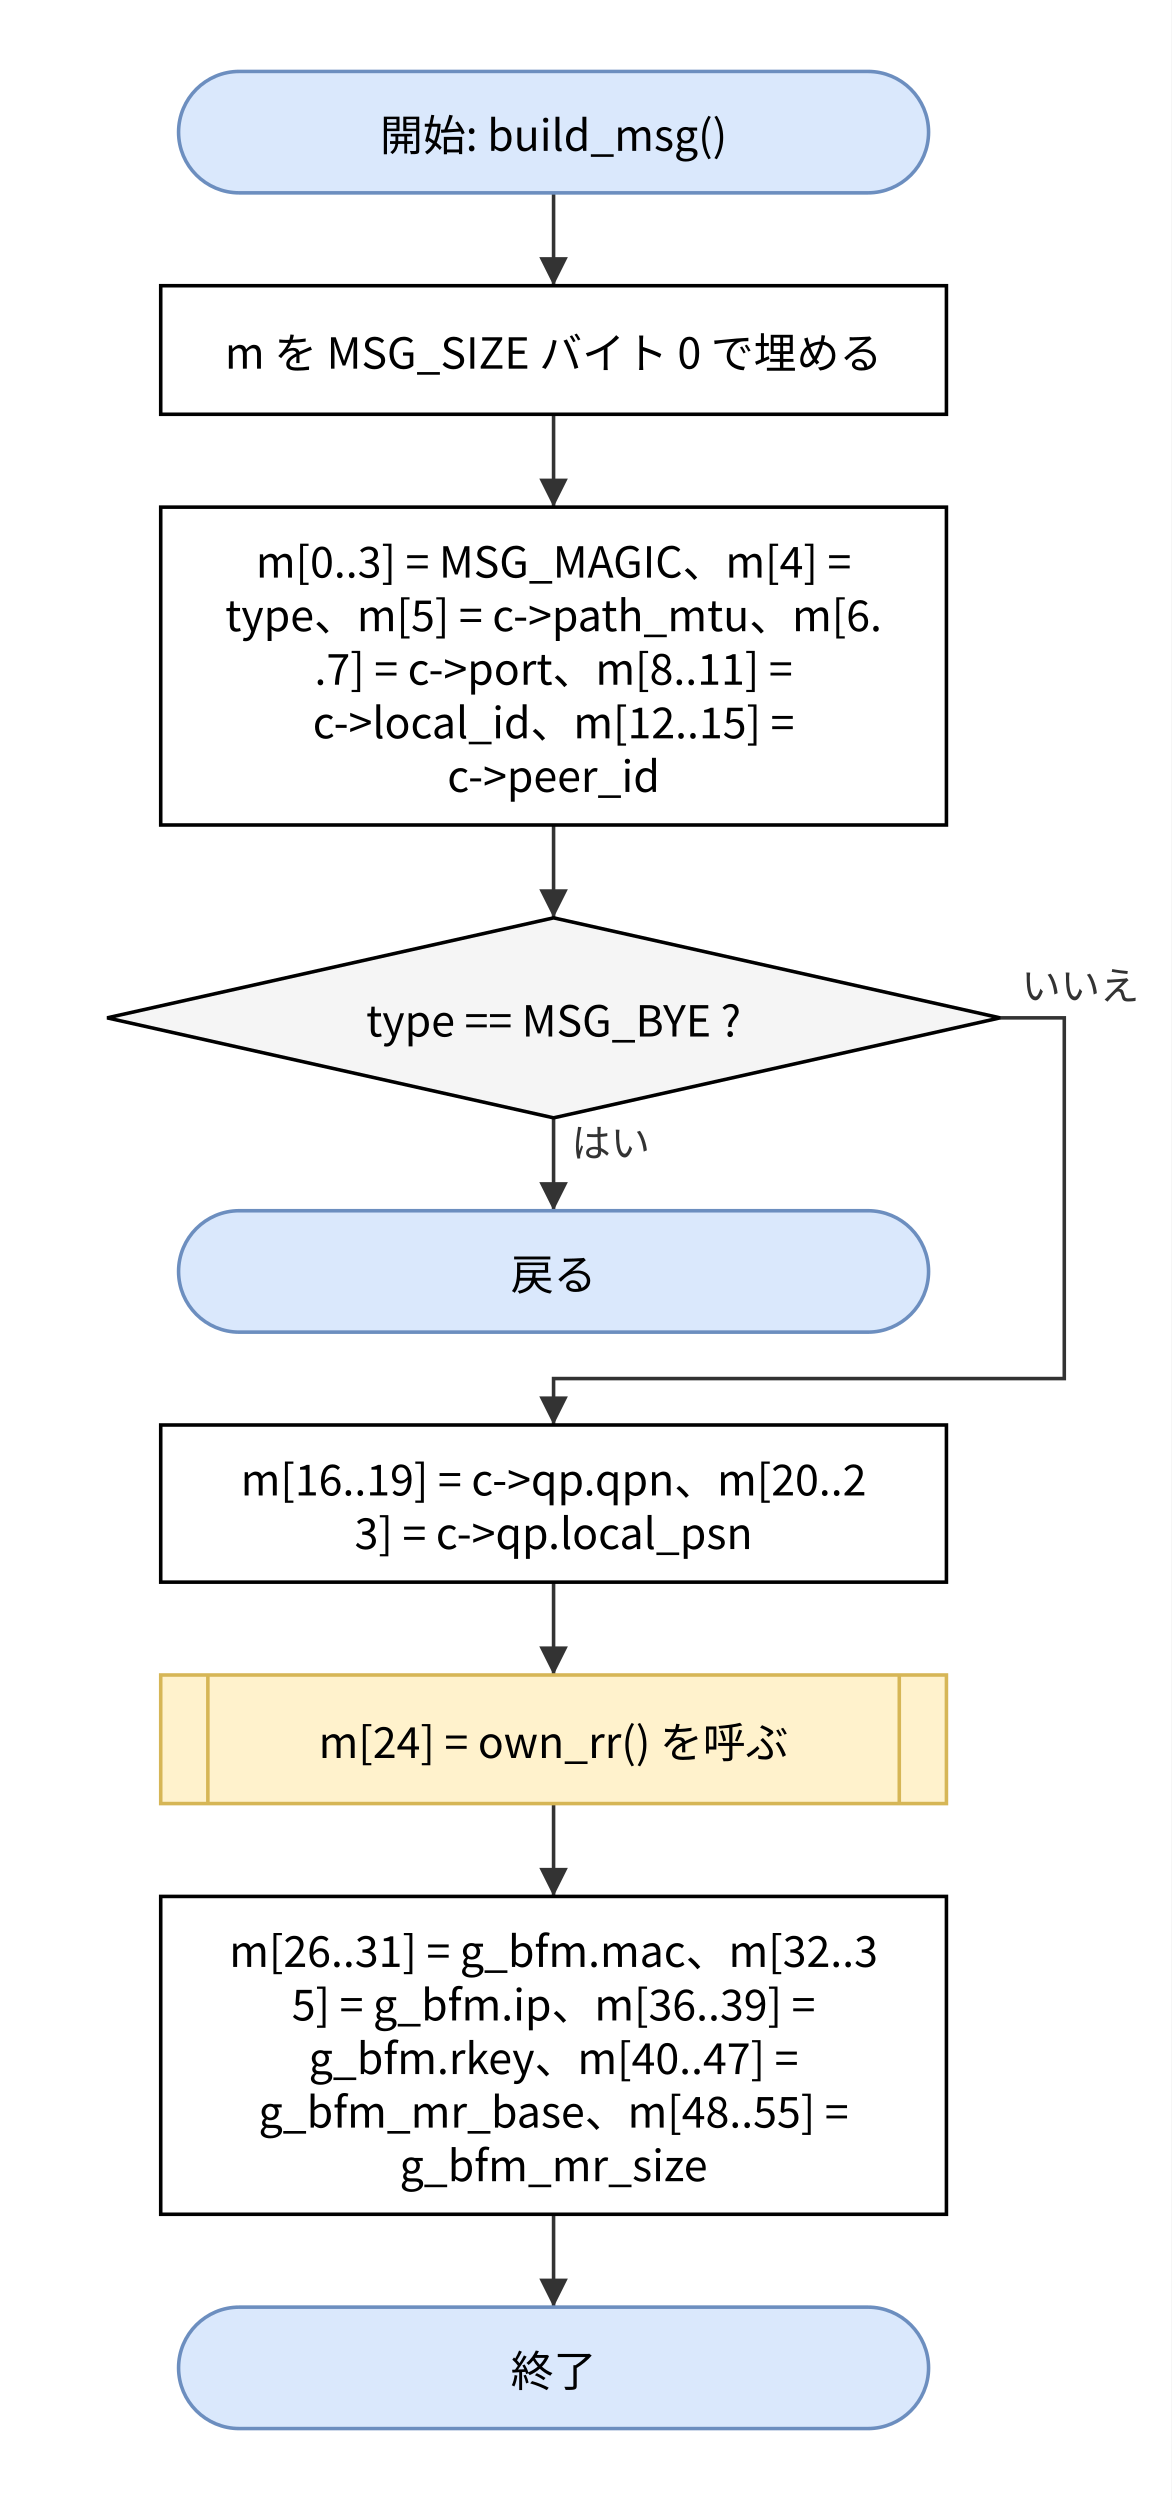
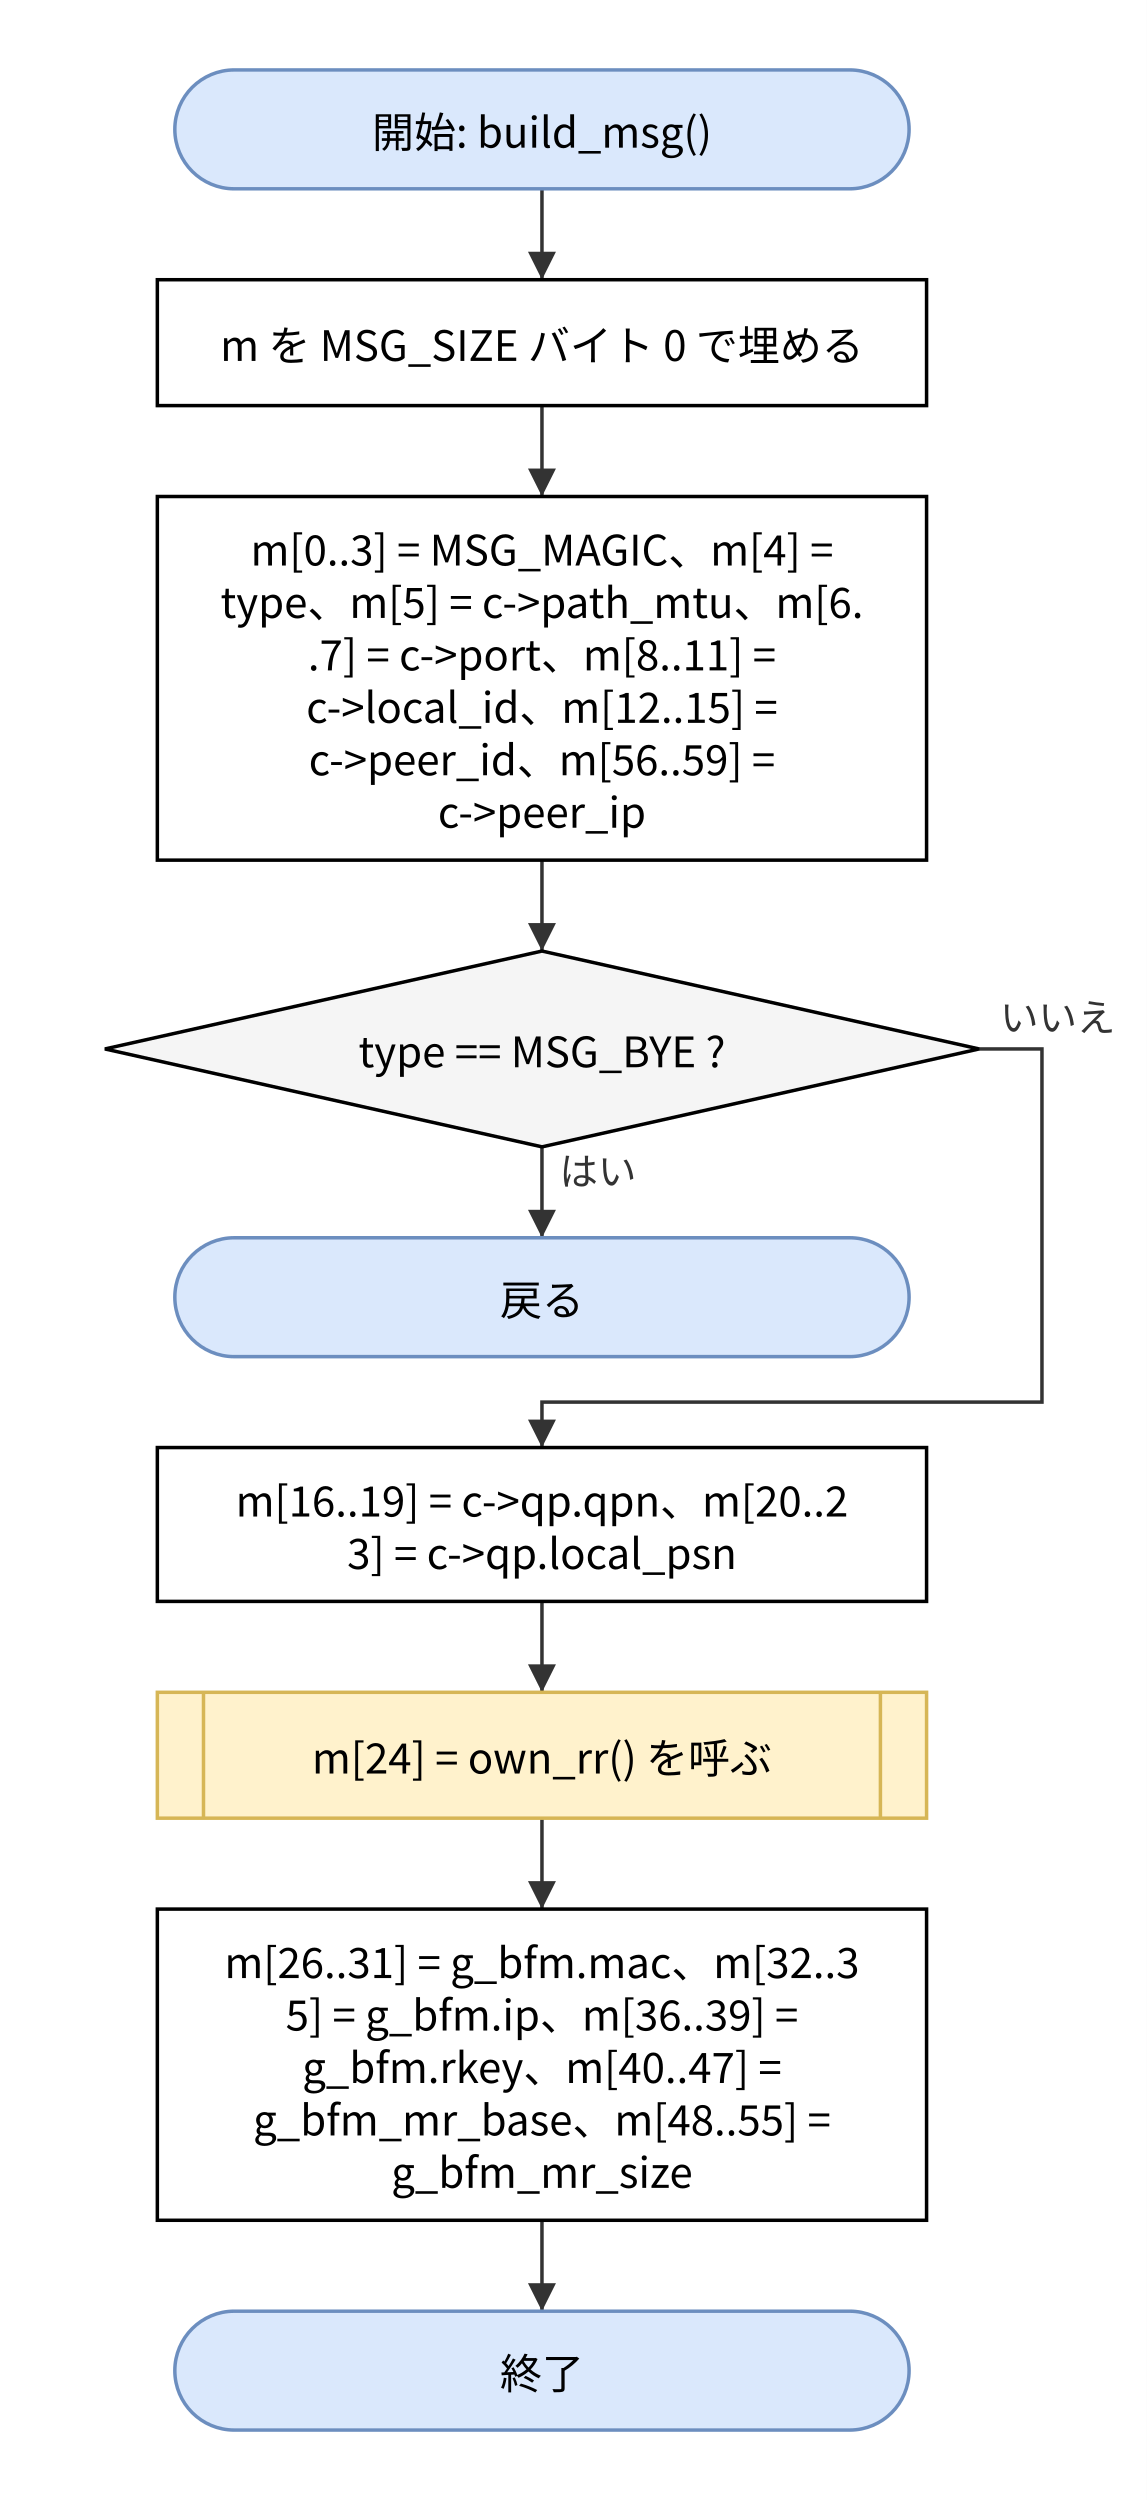
- <svg xmlns="http://www.w3.org/2000/svg" version="1.1" width="328" height="700" viewBox="0 0 328 700" font-family="Noto Sans CJK JP, Meiryo, sans-serif" content="&lt;mxfile host=&quot;bfmem-gen&quot; type=&quot;device&quot;&gt;&lt;diagram id=&quot;f37efc5b6063574fa4f9&quot; name=&quot;build_msg フロー&quot;&gt;&lt;mxGraphModel dx=&quot;800&quot; dy=&quot;600&quot; grid=&quot;0&quot; gridSize=&quot;10&quot; guides=&quot;1&quot; tooltips=&quot;1&quot; connect=&quot;1&quot; arrows=&quot;1&quot; fold=&quot;1&quot; page=&quot;0&quot; pageScale=&quot;1&quot; math=&quot;0&quot; shadow=&quot;0&quot;&gt;&lt;root&gt;&lt;mxCell id=&quot;0&quot;/&gt;&lt;mxCell id=&quot;1&quot; parent=&quot;0&quot;/&gt;&lt;mxCell id=&quot;n1&quot; value=&quot;開始: build_msg()&quot; style=&quot;rounded=1;arcSize=50;whiteSpace=wrap;html=1;fillColor=#dae8fc;strokeColor=#6c8ebf;&quot; vertex=&quot;1&quot; parent=&quot;1&quot;&gt;&lt;mxGeometry x=&quot;50.0&quot; y=&quot;20.0&quot; width=&quot;210.0&quot; height=&quot;34.0&quot; as=&quot;geometry&quot;/&gt;&lt;/mxCell&gt;&lt;mxCell id=&quot;n2&quot; value=&quot;m を MSG_SIZE バイト 0 で埋める&quot; style=&quot;rounded=0;whiteSpace=wrap;html=1;&quot; vertex=&quot;1&quot; parent=&quot;1&quot;&gt;&lt;mxGeometry x=&quot;45.0&quot; y=&quot;80.0&quot; width=&quot;220.0&quot; height=&quot;36.0&quot; as=&quot;geometry&quot;/&gt;&lt;/mxCell&gt;&lt;mxCell id=&quot;n3&quot; value=&quot;m[0..3] = MSG_MAGIC、m[4] =&amp;lt;br&amp;gt;type、m[5] = c-&amp;amp;gt;path_mtu、m[6.&amp;lt;br&amp;gt;.7] = c-&amp;amp;gt;port、m[8..11] =&amp;lt;br&amp;gt;c-&amp;amp;gt;local_id、m[12..15] =&amp;lt;br&amp;gt;c-&amp;amp;gt;peer_id&quot; style=&quot;rounded=0;whiteSpace=wrap;html=1;&quot; vertex=&quot;1&quot; parent=&quot;1&quot;&gt;&lt;mxGeometry x=&quot;45.0&quot; y=&quot;142.0&quot; width=&quot;220.0&quot; height=&quot;89.0&quot; as=&quot;geometry&quot;/&gt;&lt;/mxCell&gt;&lt;mxCell id=&quot;n4&quot; value=&quot;type == MSG_BYE ?&quot; style=&quot;rhombus;whiteSpace=wrap;html=1;fillColor=#f5f5f5;&quot; vertex=&quot;1&quot; parent=&quot;1&quot;&gt;&lt;mxGeometry x=&quot;30.0&quot; y=&quot;257.0&quot; width=&quot;250.0&quot; height=&quot;56.0&quot; as=&quot;geometry&quot;/&gt;&lt;/mxCell&gt;&lt;mxCell id=&quot;n5&quot; value=&quot;戻る&quot; style=&quot;rounded=1;arcSize=50;whiteSpace=wrap;html=1;fillColor=#dae8fc;strokeColor=#6c8ebf;&quot; vertex=&quot;1&quot; parent=&quot;1&quot;&gt;&lt;mxGeometry x=&quot;50.0&quot; y=&quot;339.0&quot; width=&quot;210.0&quot; height=&quot;34.0&quot; as=&quot;geometry&quot;/&gt;&lt;/mxCell&gt;&lt;mxCell id=&quot;n6&quot; value=&quot;m[16..19] = c-&amp;amp;gt;qp.qpn、m[20..2&amp;lt;br&amp;gt;3] = c-&amp;amp;gt;qp.local_psn&quot; style=&quot;rounded=0;whiteSpace=wrap;html=1;&quot; vertex=&quot;1&quot; parent=&quot;1&quot;&gt;&lt;mxGeometry x=&quot;45.0&quot; y=&quot;399.0&quot; width=&quot;220.0&quot; height=&quot;44.0&quot; as=&quot;geometry&quot;/&gt;&lt;/mxCell&gt;&lt;mxCell id=&quot;n7&quot; value=&quot;m[24] = own_rr() を呼ぶ&quot; style=&quot;shape=process;whiteSpace=wrap;html=1;backgroundOutline=1;size=0.06;fillColor=#fff2cc;strokeColor=#d6b656;&quot; vertex=&quot;1&quot; parent=&quot;1&quot;&gt;&lt;mxGeometry x=&quot;45.0&quot; y=&quot;469.0&quot; width=&quot;220.0&quot; height=&quot;36.0&quot; as=&quot;geometry&quot;/&gt;&lt;/mxCell&gt;&lt;mxCell id=&quot;n8&quot; value=&quot;m[26..31] = g_bfm.mac、m[32..3&amp;lt;br&amp;gt;5] = g_bfm.ip、m[36..39] =&amp;lt;br&amp;gt;g_bfm.rkey、m[40..47] =&amp;lt;br&amp;gt;g_bfm_mr_base、m[48..55] =&amp;lt;br&amp;gt;g_bfm_mr_size&quot; style=&quot;rounded=0;whiteSpace=wrap;html=1;&quot; vertex=&quot;1&quot; parent=&quot;1&quot;&gt;&lt;mxGeometry x=&quot;45.0&quot; y=&quot;531.0&quot; width=&quot;220.0&quot; height=&quot;89.0&quot; as=&quot;geometry&quot;/&gt;&lt;/mxCell&gt;&lt;mxCell id=&quot;n9&quot; value=&quot;終了&quot; style=&quot;rounded=1;arcSize=50;whiteSpace=wrap;html=1;fillColor=#dae8fc;strokeColor=#6c8ebf;&quot; vertex=&quot;1&quot; parent=&quot;1&quot;&gt;&lt;mxGeometry x=&quot;50.0&quot; y=&quot;646.0&quot; width=&quot;210.0&quot; height=&quot;34.0&quot; as=&quot;geometry&quot;/&gt;&lt;/mxCell&gt;&lt;mxCell id=&quot;e0&quot; value=&quot;&quot; style=&quot;edgeStyle=none;html=1;rounded=0;endArrow=block;endFill=1;exitX=0.5;exitY=1;exitDx=0;exitDy=0;exitPerimeter=0;entryX=0.5;entryY=0;entryDx=0;entryDy=0;entryPerimeter=0;&quot; edge=&quot;1&quot; parent=&quot;1&quot; source=&quot;n1&quot; target=&quot;n2&quot;&gt;&lt;mxGeometry relative=&quot;1&quot; as=&quot;geometry&quot;&gt;&lt;Array as=&quot;points&quot;&gt;&lt;/Array&gt;&lt;/mxGeometry&gt;&lt;/mxCell&gt;&lt;mxCell id=&quot;e1&quot; value=&quot;&quot; style=&quot;edgeStyle=none;html=1;rounded=0;endArrow=block;endFill=1;exitX=0.5;exitY=1;exitDx=0;exitDy=0;exitPerimeter=0;entryX=0.5;entryY=0;entryDx=0;entryDy=0;entryPerimeter=0;&quot; edge=&quot;1&quot; parent=&quot;1&quot; source=&quot;n2&quot; target=&quot;n3&quot;&gt;&lt;mxGeometry relative=&quot;1&quot; as=&quot;geometry&quot;&gt;&lt;Array as=&quot;points&quot;&gt;&lt;/Array&gt;&lt;/mxGeometry&gt;&lt;/mxCell&gt;&lt;mxCell id=&quot;e2&quot; value=&quot;&quot; style=&quot;edgeStyle=none;html=1;rounded=0;endArrow=block;endFill=1;exitX=0.5;exitY=1;exitDx=0;exitDy=0;exitPerimeter=0;entryX=0.5;entryY=0;entryDx=0;entryDy=0;entryPerimeter=0;&quot; edge=&quot;1&quot; parent=&quot;1&quot; source=&quot;n3&quot; target=&quot;n4&quot;&gt;&lt;mxGeometry relative=&quot;1&quot; as=&quot;geometry&quot;&gt;&lt;Array as=&quot;points&quot;&gt;&lt;/Array&gt;&lt;/mxGeometry&gt;&lt;/mxCell&gt;&lt;mxCell id=&quot;e3&quot; value=&quot;はい&quot; style=&quot;edgeStyle=none;html=1;rounded=0;endArrow=block;endFill=1;exitX=0.5;exitY=1;exitDx=0;exitDy=0;exitPerimeter=0;entryX=0.5;entryY=0;entryDx=0;entryDy=0;entryPerimeter=0;&quot; edge=&quot;1&quot; parent=&quot;1&quot; source=&quot;n4&quot; target=&quot;n5&quot;&gt;&lt;mxGeometry relative=&quot;1&quot; as=&quot;geometry&quot;&gt;&lt;Array as=&quot;points&quot;&gt;&lt;/Array&gt;&lt;/mxGeometry&gt;&lt;/mxCell&gt;&lt;mxCell id=&quot;e4&quot; value=&quot;いいえ&quot; style=&quot;edgeStyle=none;html=1;rounded=0;endArrow=block;endFill=1;exitX=1;exitY=0.5;exitDx=0;exitDy=0;exitPerimeter=0;entryX=0.5;entryY=0;entryDx=0;entryDy=0;entryPerimeter=0;&quot; edge=&quot;1&quot; parent=&quot;1&quot; source=&quot;n4&quot; target=&quot;n6&quot;&gt;&lt;mxGeometry relative=&quot;1&quot; as=&quot;geometry&quot;&gt;&lt;Array as=&quot;points&quot;&gt;&lt;mxPoint x=&quot;298.0&quot; y=&quot;285.0&quot;/&gt;&lt;mxPoint x=&quot;298.0&quot; y=&quot;386.0&quot;/&gt;&lt;mxPoint x=&quot;155.0&quot; y=&quot;386.0&quot;/&gt;&lt;/Array&gt;&lt;/mxGeometry&gt;&lt;/mxCell&gt;&lt;mxCell id=&quot;e5&quot; value=&quot;&quot; style=&quot;edgeStyle=none;html=1;rounded=0;endArrow=block;endFill=1;exitX=0.5;exitY=1;exitDx=0;exitDy=0;exitPerimeter=0;entryX=0.5;entryY=0;entryDx=0;entryDy=0;entryPerimeter=0;&quot; edge=&quot;1&quot; parent=&quot;1&quot; source=&quot;n6&quot; target=&quot;n7&quot;&gt;&lt;mxGeometry relative=&quot;1&quot; as=&quot;geometry&quot;&gt;&lt;Array as=&quot;points&quot;&gt;&lt;/Array&gt;&lt;/mxGeometry&gt;&lt;/mxCell&gt;&lt;mxCell id=&quot;e6&quot; value=&quot;&quot; style=&quot;edgeStyle=none;html=1;rounded=0;endArrow=block;endFill=1;exitX=0.5;exitY=1;exitDx=0;exitDy=0;exitPerimeter=0;entryX=0.5;entryY=0;entryDx=0;entryDy=0;entryPerimeter=0;&quot; edge=&quot;1&quot; parent=&quot;1&quot; source=&quot;n7&quot; target=&quot;n8&quot;&gt;&lt;mxGeometry relative=&quot;1&quot; as=&quot;geometry&quot;&gt;&lt;Array as=&quot;points&quot;&gt;&lt;/Array&gt;&lt;/mxGeometry&gt;&lt;/mxCell&gt;&lt;mxCell id=&quot;e7&quot; value=&quot;&quot; style=&quot;edgeStyle=none;html=1;rounded=0;endArrow=block;endFill=1;exitX=0.5;exitY=1;exitDx=0;exitDy=0;exitPerimeter=0;entryX=0.5;entryY=0;entryDx=0;entryDy=0;entryPerimeter=0;&quot; edge=&quot;1&quot; parent=&quot;1&quot; source=&quot;n8&quot; target=&quot;n9&quot;&gt;&lt;mxGeometry relative=&quot;1&quot; as=&quot;geometry&quot;&gt;&lt;Array as=&quot;points&quot;&gt;&lt;/Array&gt;&lt;/mxGeometry&gt;&lt;/mxCell&gt;&lt;/root&gt;&lt;/mxGraphModel&gt;&lt;/diagram&gt;&lt;/mxfile&gt;">
+ <svg xmlns="http://www.w3.org/2000/svg" version="1.1" width="328" height="715" viewBox="0 0 328 715" font-family="Noto Sans CJK JP, Meiryo, sans-serif" content="&lt;mxfile host=&quot;bfmem-gen&quot; type=&quot;device&quot;&gt;&lt;diagram id=&quot;f37efc5b6063574fa4f9&quot; name=&quot;build_msg フロー&quot;&gt;&lt;mxGraphModel dx=&quot;800&quot; dy=&quot;600&quot; grid=&quot;0&quot; gridSize=&quot;10&quot; guides=&quot;1&quot; tooltips=&quot;1&quot; connect=&quot;1&quot; arrows=&quot;1&quot; fold=&quot;1&quot; page=&quot;0&quot; pageScale=&quot;1&quot; math=&quot;0&quot; shadow=&quot;0&quot;&gt;&lt;root&gt;&lt;mxCell id=&quot;0&quot;/&gt;&lt;mxCell id=&quot;1&quot; parent=&quot;0&quot;/&gt;&lt;mxCell id=&quot;n1&quot; value=&quot;開始: build_msg()&quot; style=&quot;rounded=1;arcSize=50;whiteSpace=wrap;html=1;fillColor=#dae8fc;strokeColor=#6c8ebf;&quot; vertex=&quot;1&quot; parent=&quot;1&quot;&gt;&lt;mxGeometry x=&quot;50.0&quot; y=&quot;20.0&quot; width=&quot;210.0&quot; height=&quot;34.0&quot; as=&quot;geometry&quot;/&gt;&lt;/mxCell&gt;&lt;mxCell id=&quot;n2&quot; value=&quot;m を MSG_SIZE バイト 0 で埋める&quot; style=&quot;rounded=0;whiteSpace=wrap;html=1;&quot; vertex=&quot;1&quot; parent=&quot;1&quot;&gt;&lt;mxGeometry x=&quot;45.0&quot; y=&quot;80.0&quot; width=&quot;220.0&quot; height=&quot;36.0&quot; as=&quot;geometry&quot;/&gt;&lt;/mxCell&gt;&lt;mxCell id=&quot;n3&quot; value=&quot;m[0..3] = MSG_MAGIC、m[4] =&amp;lt;br&amp;gt;type、m[5] = c-&amp;amp;gt;path_mtu、m[6.&amp;lt;br&amp;gt;.7] = c-&amp;amp;gt;port、m[8..11] =&amp;lt;br&amp;gt;c-&amp;amp;gt;local_id、m[12..15] =&amp;lt;br&amp;gt;c-&amp;amp;gt;peer_id、m[56..59] =&amp;lt;br&amp;gt;c-&amp;amp;gt;peer_ip&quot; style=&quot;rounded=0;whiteSpace=wrap;html=1;&quot; vertex=&quot;1&quot; parent=&quot;1&quot;&gt;&lt;mxGeometry x=&quot;45.0&quot; y=&quot;142.0&quot; width=&quot;220.0&quot; height=&quot;104.0&quot; as=&quot;geometry&quot;/&gt;&lt;/mxCell&gt;&lt;mxCell id=&quot;n4&quot; value=&quot;type == MSG_BYE ?&quot; style=&quot;rhombus;whiteSpace=wrap;html=1;fillColor=#f5f5f5;&quot; vertex=&quot;1&quot; parent=&quot;1&quot;&gt;&lt;mxGeometry x=&quot;30.0&quot; y=&quot;272.0&quot; width=&quot;250.0&quot; height=&quot;56.0&quot; as=&quot;geometry&quot;/&gt;&lt;/mxCell&gt;&lt;mxCell id=&quot;n5&quot; value=&quot;戻る&quot; style=&quot;rounded=1;arcSize=50;whiteSpace=wrap;html=1;fillColor=#dae8fc;strokeColor=#6c8ebf;&quot; vertex=&quot;1&quot; parent=&quot;1&quot;&gt;&lt;mxGeometry x=&quot;50.0&quot; y=&quot;354.0&quot; width=&quot;210.0&quot; height=&quot;34.0&quot; as=&quot;geometry&quot;/&gt;&lt;/mxCell&gt;&lt;mxCell id=&quot;n6&quot; value=&quot;m[16..19] = c-&amp;amp;gt;qp.qpn、m[20..2&amp;lt;br&amp;gt;3] = c-&amp;amp;gt;qp.local_psn&quot; style=&quot;rounded=0;whiteSpace=wrap;html=1;&quot; vertex=&quot;1&quot; parent=&quot;1&quot;&gt;&lt;mxGeometry x=&quot;45.0&quot; y=&quot;414.0&quot; width=&quot;220.0&quot; height=&quot;44.0&quot; as=&quot;geometry&quot;/&gt;&lt;/mxCell&gt;&lt;mxCell id=&quot;n7&quot; value=&quot;m[24] = own_rr() を呼ぶ&quot; style=&quot;shape=process;whiteSpace=wrap;html=1;backgroundOutline=1;size=0.06;fillColor=#fff2cc;strokeColor=#d6b656;&quot; vertex=&quot;1&quot; parent=&quot;1&quot;&gt;&lt;mxGeometry x=&quot;45.0&quot; y=&quot;484.0&quot; width=&quot;220.0&quot; height=&quot;36.0&quot; as=&quot;geometry&quot;/&gt;&lt;/mxCell&gt;&lt;mxCell id=&quot;n8&quot; value=&quot;m[26..31] = g_bfm.mac、m[32..3&amp;lt;br&amp;gt;5] = g_bfm.ip、m[36..39] =&amp;lt;br&amp;gt;g_bfm.rkey、m[40..47] =&amp;lt;br&amp;gt;g_bfm_mr_base、m[48..55] =&amp;lt;br&amp;gt;g_bfm_mr_size&quot; style=&quot;rounded=0;whiteSpace=wrap;html=1;&quot; vertex=&quot;1&quot; parent=&quot;1&quot;&gt;&lt;mxGeometry x=&quot;45.0&quot; y=&quot;546.0&quot; width=&quot;220.0&quot; height=&quot;89.0&quot; as=&quot;geometry&quot;/&gt;&lt;/mxCell&gt;&lt;mxCell id=&quot;n9&quot; value=&quot;終了&quot; style=&quot;rounded=1;arcSize=50;whiteSpace=wrap;html=1;fillColor=#dae8fc;strokeColor=#6c8ebf;&quot; vertex=&quot;1&quot; parent=&quot;1&quot;&gt;&lt;mxGeometry x=&quot;50.0&quot; y=&quot;661.0&quot; width=&quot;210.0&quot; height=&quot;34.0&quot; as=&quot;geometry&quot;/&gt;&lt;/mxCell&gt;&lt;mxCell id=&quot;e0&quot; value=&quot;&quot; style=&quot;edgeStyle=none;html=1;rounded=0;endArrow=block;endFill=1;exitX=0.5;exitY=1;exitDx=0;exitDy=0;exitPerimeter=0;entryX=0.5;entryY=0;entryDx=0;entryDy=0;entryPerimeter=0;&quot; edge=&quot;1&quot; parent=&quot;1&quot; source=&quot;n1&quot; target=&quot;n2&quot;&gt;&lt;mxGeometry relative=&quot;1&quot; as=&quot;geometry&quot;&gt;&lt;Array as=&quot;points&quot;&gt;&lt;/Array&gt;&lt;/mxGeometry&gt;&lt;/mxCell&gt;&lt;mxCell id=&quot;e1&quot; value=&quot;&quot; style=&quot;edgeStyle=none;html=1;rounded=0;endArrow=block;endFill=1;exitX=0.5;exitY=1;exitDx=0;exitDy=0;exitPerimeter=0;entryX=0.5;entryY=0;entryDx=0;entryDy=0;entryPerimeter=0;&quot; edge=&quot;1&quot; parent=&quot;1&quot; source=&quot;n2&quot; target=&quot;n3&quot;&gt;&lt;mxGeometry relative=&quot;1&quot; as=&quot;geometry&quot;&gt;&lt;Array as=&quot;points&quot;&gt;&lt;/Array&gt;&lt;/mxGeometry&gt;&lt;/mxCell&gt;&lt;mxCell id=&quot;e2&quot; value=&quot;&quot; style=&quot;edgeStyle=none;html=1;rounded=0;endArrow=block;endFill=1;exitX=0.5;exitY=1;exitDx=0;exitDy=0;exitPerimeter=0;entryX=0.5;entryY=0;entryDx=0;entryDy=0;entryPerimeter=0;&quot; edge=&quot;1&quot; parent=&quot;1&quot; source=&quot;n3&quot; target=&quot;n4&quot;&gt;&lt;mxGeometry relative=&quot;1&quot; as=&quot;geometry&quot;&gt;&lt;Array as=&quot;points&quot;&gt;&lt;/Array&gt;&lt;/mxGeometry&gt;&lt;/mxCell&gt;&lt;mxCell id=&quot;e3&quot; value=&quot;はい&quot; style=&quot;edgeStyle=none;html=1;rounded=0;endArrow=block;endFill=1;exitX=0.5;exitY=1;exitDx=0;exitDy=0;exitPerimeter=0;entryX=0.5;entryY=0;entryDx=0;entryDy=0;entryPerimeter=0;&quot; edge=&quot;1&quot; parent=&quot;1&quot; source=&quot;n4&quot; target=&quot;n5&quot;&gt;&lt;mxGeometry relative=&quot;1&quot; as=&quot;geometry&quot;&gt;&lt;Array as=&quot;points&quot;&gt;&lt;/Array&gt;&lt;/mxGeometry&gt;&lt;/mxCell&gt;&lt;mxCell id=&quot;e4&quot; value=&quot;いいえ&quot; style=&quot;edgeStyle=none;html=1;rounded=0;endArrow=block;endFill=1;exitX=1;exitY=0.5;exitDx=0;exitDy=0;exitPerimeter=0;entryX=0.5;entryY=0;entryDx=0;entryDy=0;entryPerimeter=0;&quot; edge=&quot;1&quot; parent=&quot;1&quot; source=&quot;n4&quot; target=&quot;n6&quot;&gt;&lt;mxGeometry relative=&quot;1&quot; as=&quot;geometry&quot;&gt;&lt;Array as=&quot;points&quot;&gt;&lt;mxPoint x=&quot;298.0&quot; y=&quot;300.0&quot;/&gt;&lt;mxPoint x=&quot;298.0&quot; y=&quot;401.0&quot;/&gt;&lt;mxPoint x=&quot;155.0&quot; y=&quot;401.0&quot;/&gt;&lt;/Array&gt;&lt;/mxGeometry&gt;&lt;/mxCell&gt;&lt;mxCell id=&quot;e5&quot; value=&quot;&quot; style=&quot;edgeStyle=none;html=1;rounded=0;endArrow=block;endFill=1;exitX=0.5;exitY=1;exitDx=0;exitDy=0;exitPerimeter=0;entryX=0.5;entryY=0;entryDx=0;entryDy=0;entryPerimeter=0;&quot; edge=&quot;1&quot; parent=&quot;1&quot; source=&quot;n6&quot; target=&quot;n7&quot;&gt;&lt;mxGeometry relative=&quot;1&quot; as=&quot;geometry&quot;&gt;&lt;Array as=&quot;points&quot;&gt;&lt;/Array&gt;&lt;/mxGeometry&gt;&lt;/mxCell&gt;&lt;mxCell id=&quot;e6&quot; value=&quot;&quot; style=&quot;edgeStyle=none;html=1;rounded=0;endArrow=block;endFill=1;exitX=0.5;exitY=1;exitDx=0;exitDy=0;exitPerimeter=0;entryX=0.5;entryY=0;entryDx=0;entryDy=0;entryPerimeter=0;&quot; edge=&quot;1&quot; parent=&quot;1&quot; source=&quot;n7&quot; target=&quot;n8&quot;&gt;&lt;mxGeometry relative=&quot;1&quot; as=&quot;geometry&quot;&gt;&lt;Array as=&quot;points&quot;&gt;&lt;/Array&gt;&lt;/mxGeometry&gt;&lt;/mxCell&gt;&lt;mxCell id=&quot;e7&quot; value=&quot;&quot; style=&quot;edgeStyle=none;html=1;rounded=0;endArrow=block;endFill=1;exitX=0.5;exitY=1;exitDx=0;exitDy=0;exitPerimeter=0;entryX=0.5;entryY=0;entryDx=0;entryDy=0;entryPerimeter=0;&quot; edge=&quot;1&quot; parent=&quot;1&quot; source=&quot;n8&quot; target=&quot;n9&quot;&gt;&lt;mxGeometry relative=&quot;1&quot; as=&quot;geometry&quot;&gt;&lt;Array as=&quot;points&quot;&gt;&lt;/Array&gt;&lt;/mxGeometry&gt;&lt;/mxCell&gt;&lt;/root&gt;&lt;/mxGraphModel&gt;&lt;/diagram&gt;&lt;/mxfile&gt;">
  <defs>
    <marker id="a" viewBox="0 0 10 10" refX="10" refY="5" markerWidth="8" markerHeight="8" orient="auto-start-reverse">
      <path d="M0,0 L10,5 L0,10 z" fill="#333333" />
    </marker>
  </defs>
-   <rect x="0" y="0" width="328" height="700" fill="#ffffff" />
+   <rect x="0" y="0" width="328" height="715" fill="#ffffff" />
  <polyline points="155.0,54.0 155.0,80.0" fill="none" stroke="#333333" marker-end="url(#a)" />
  <polyline points="155.0,116.0 155.0,142.0" fill="none" stroke="#333333" marker-end="url(#a)" />
-   <polyline points="155.0,231.0 155.0,257.0" fill="none" stroke="#333333" marker-end="url(#a)" />
-   <polyline points="155.0,313.0 155.0,339.0" fill="none" stroke="#333333" marker-end="url(#a)" />
-   <text x="160.0" y="324.0" font-size="11" text-anchor="start" fill="#333333">はい</text>
-   <polyline points="280.0,285.0 298.0,285.0 298.0,386.0 155.0,386.0 155.0,399.0" fill="none" stroke="#333333" marker-end="url(#a)" />
-   <text x="286.0" y="280.0" font-size="11" text-anchor="start" fill="#333333">いいえ</text>
-   <polyline points="155.0,443.0 155.0,469.0" fill="none" stroke="#333333" marker-end="url(#a)" />
-   <polyline points="155.0,505.0 155.0,531.0" fill="none" stroke="#333333" marker-end="url(#a)" />
-   <polyline points="155.0,620.0 155.0,646.0" fill="none" stroke="#333333" marker-end="url(#a)" />
+   <polyline points="155.0,246.0 155.0,272.0" fill="none" stroke="#333333" marker-end="url(#a)" />
+   <polyline points="155.0,328.0 155.0,354.0" fill="none" stroke="#333333" marker-end="url(#a)" />
+   <text x="160.0" y="339.0" font-size="11" text-anchor="start" fill="#333333">はい</text>
+   <polyline points="280.0,300.0 298.0,300.0 298.0,401.0 155.0,401.0 155.0,414.0" fill="none" stroke="#333333" marker-end="url(#a)" />
+   <text x="286.0" y="295.0" font-size="11" text-anchor="start" fill="#333333">いいえ</text>
+   <polyline points="155.0,458.0 155.0,484.0" fill="none" stroke="#333333" marker-end="url(#a)" />
+   <polyline points="155.0,520.0 155.0,546.0" fill="none" stroke="#333333" marker-end="url(#a)" />
+   <polyline points="155.0,635.0 155.0,661.0" fill="none" stroke="#333333" marker-end="url(#a)" />
  <rect x="50.0" y="20.0" width="210.0" height="34.0" rx="17.0" fill="#dae8fc" stroke="#6c8ebf" />
  <text x="155.0" y="37.0" font-size="12" text-anchor="middle" dominant-baseline="central" fill="#000000">開始: build_msg()</text>
  <rect x="45.0" y="80.0" width="220.0" height="36.0" fill="#ffffff" stroke="#000000" />
  <text x="155.0" y="98.0" font-size="12" text-anchor="middle" dominant-baseline="central" fill="#000000">m を MSG_SIZE バイト 0 で埋める</text>
-   <rect x="45.0" y="142.0" width="220.0" height="89.0" fill="#ffffff" stroke="#000000" />
+   <rect x="45.0" y="142.0" width="220.0" height="104.0" fill="#ffffff" stroke="#000000" />
  <text x="155.0" y="156.5" font-size="12" text-anchor="middle" dominant-baseline="central" fill="#000000">m[0..3] = MSG_MAGIC、m[4] =</text>
  <text x="155.0" y="171.5" font-size="12" text-anchor="middle" dominant-baseline="central" fill="#000000">type、m[5] = c-&gt;path_mtu、m[6.</text>
  <text x="155.0" y="186.5" font-size="12" text-anchor="middle" dominant-baseline="central" fill="#000000">.7] = c-&gt;port、m[8..11] =</text>
  <text x="155.0" y="201.5" font-size="12" text-anchor="middle" dominant-baseline="central" fill="#000000">c-&gt;local_id、m[12..15] =</text>
-   <text x="155.0" y="216.5" font-size="12" text-anchor="middle" dominant-baseline="central" fill="#000000">c-&gt;peer_id</text>
-   <polygon points="155.0,257.0 280.0,285.0 155.0,313.0 30.0,285.0" fill="#f5f5f5" stroke="#000000" />
-   <text x="155.0" y="285.0" font-size="12" text-anchor="middle" dominant-baseline="central" fill="#000000">type == MSG_BYE ?</text>
-   <rect x="50.0" y="339.0" width="210.0" height="34.0" rx="17.0" fill="#dae8fc" stroke="#6c8ebf" />
-   <text x="155.0" y="356.0" font-size="12" text-anchor="middle" dominant-baseline="central" fill="#000000">戻る</text>
-   <rect x="45.0" y="399.0" width="220.0" height="44.0" fill="#ffffff" stroke="#000000" />
-   <text x="155.0" y="413.5" font-size="12" text-anchor="middle" dominant-baseline="central" fill="#000000">m[16..19] = c-&gt;qp.qpn、m[20..2</text>
-   <text x="155.0" y="428.5" font-size="12" text-anchor="middle" dominant-baseline="central" fill="#000000">3] = c-&gt;qp.local_psn</text>
-   <rect x="45.0" y="469.0" width="220.0" height="36.0" fill="#fff2cc" stroke="#d6b656" />
-   <line x1="58.2" y1="469.0" x2="58.2" y2="505.0" stroke="#d6b656" />
-   <line x1="251.8" y1="469.0" x2="251.8" y2="505.0" stroke="#d6b656" />
-   <text x="155.0" y="487.0" font-size="12" text-anchor="middle" dominant-baseline="central" fill="#000000">m[24] = own_rr() を呼ぶ</text>
-   <rect x="45.0" y="531.0" width="220.0" height="89.0" fill="#ffffff" stroke="#000000" />
-   <text x="155.0" y="545.5" font-size="12" text-anchor="middle" dominant-baseline="central" fill="#000000">m[26..31] = g_bfm.mac、m[32..3</text>
-   <text x="155.0" y="560.5" font-size="12" text-anchor="middle" dominant-baseline="central" fill="#000000">5] = g_bfm.ip、m[36..39] =</text>
-   <text x="155.0" y="575.5" font-size="12" text-anchor="middle" dominant-baseline="central" fill="#000000">g_bfm.rkey、m[40..47] =</text>
-   <text x="155.0" y="590.5" font-size="12" text-anchor="middle" dominant-baseline="central" fill="#000000">g_bfm_mr_base、m[48..55] =</text>
-   <text x="155.0" y="605.5" font-size="12" text-anchor="middle" dominant-baseline="central" fill="#000000">g_bfm_mr_size</text>
-   <rect x="50.0" y="646.0" width="210.0" height="34.0" rx="17.0" fill="#dae8fc" stroke="#6c8ebf" />
-   <text x="155.0" y="663.0" font-size="12" text-anchor="middle" dominant-baseline="central" fill="#000000">終了</text>
+   <text x="155.0" y="216.5" font-size="12" text-anchor="middle" dominant-baseline="central" fill="#000000">c-&gt;peer_id、m[56..59] =</text>
+   <text x="155.0" y="231.5" font-size="12" text-anchor="middle" dominant-baseline="central" fill="#000000">c-&gt;peer_ip</text>
+   <polygon points="155.0,272.0 280.0,300.0 155.0,328.0 30.0,300.0" fill="#f5f5f5" stroke="#000000" />
+   <text x="155.0" y="300.0" font-size="12" text-anchor="middle" dominant-baseline="central" fill="#000000">type == MSG_BYE ?</text>
+   <rect x="50.0" y="354.0" width="210.0" height="34.0" rx="17.0" fill="#dae8fc" stroke="#6c8ebf" />
+   <text x="155.0" y="371.0" font-size="12" text-anchor="middle" dominant-baseline="central" fill="#000000">戻る</text>
+   <rect x="45.0" y="414.0" width="220.0" height="44.0" fill="#ffffff" stroke="#000000" />
+   <text x="155.0" y="428.5" font-size="12" text-anchor="middle" dominant-baseline="central" fill="#000000">m[16..19] = c-&gt;qp.qpn、m[20..2</text>
+   <text x="155.0" y="443.5" font-size="12" text-anchor="middle" dominant-baseline="central" fill="#000000">3] = c-&gt;qp.local_psn</text>
+   <rect x="45.0" y="484.0" width="220.0" height="36.0" fill="#fff2cc" stroke="#d6b656" />
+   <line x1="58.2" y1="484.0" x2="58.2" y2="520.0" stroke="#d6b656" />
+   <line x1="251.8" y1="484.0" x2="251.8" y2="520.0" stroke="#d6b656" />
+   <text x="155.0" y="502.0" font-size="12" text-anchor="middle" dominant-baseline="central" fill="#000000">m[24] = own_rr() を呼ぶ</text>
+   <rect x="45.0" y="546.0" width="220.0" height="89.0" fill="#ffffff" stroke="#000000" />
+   <text x="155.0" y="560.5" font-size="12" text-anchor="middle" dominant-baseline="central" fill="#000000">m[26..31] = g_bfm.mac、m[32..3</text>
+   <text x="155.0" y="575.5" font-size="12" text-anchor="middle" dominant-baseline="central" fill="#000000">5] = g_bfm.ip、m[36..39] =</text>
+   <text x="155.0" y="590.5" font-size="12" text-anchor="middle" dominant-baseline="central" fill="#000000">g_bfm.rkey、m[40..47] =</text>
+   <text x="155.0" y="605.5" font-size="12" text-anchor="middle" dominant-baseline="central" fill="#000000">g_bfm_mr_base、m[48..55] =</text>
+   <text x="155.0" y="620.5" font-size="12" text-anchor="middle" dominant-baseline="central" fill="#000000">g_bfm_mr_size</text>
+   <rect x="50.0" y="661.0" width="210.0" height="34.0" rx="17.0" fill="#dae8fc" stroke="#6c8ebf" />
+   <text x="155.0" y="678.0" font-size="12" text-anchor="middle" dominant-baseline="central" fill="#000000">終了</text>
</svg>
